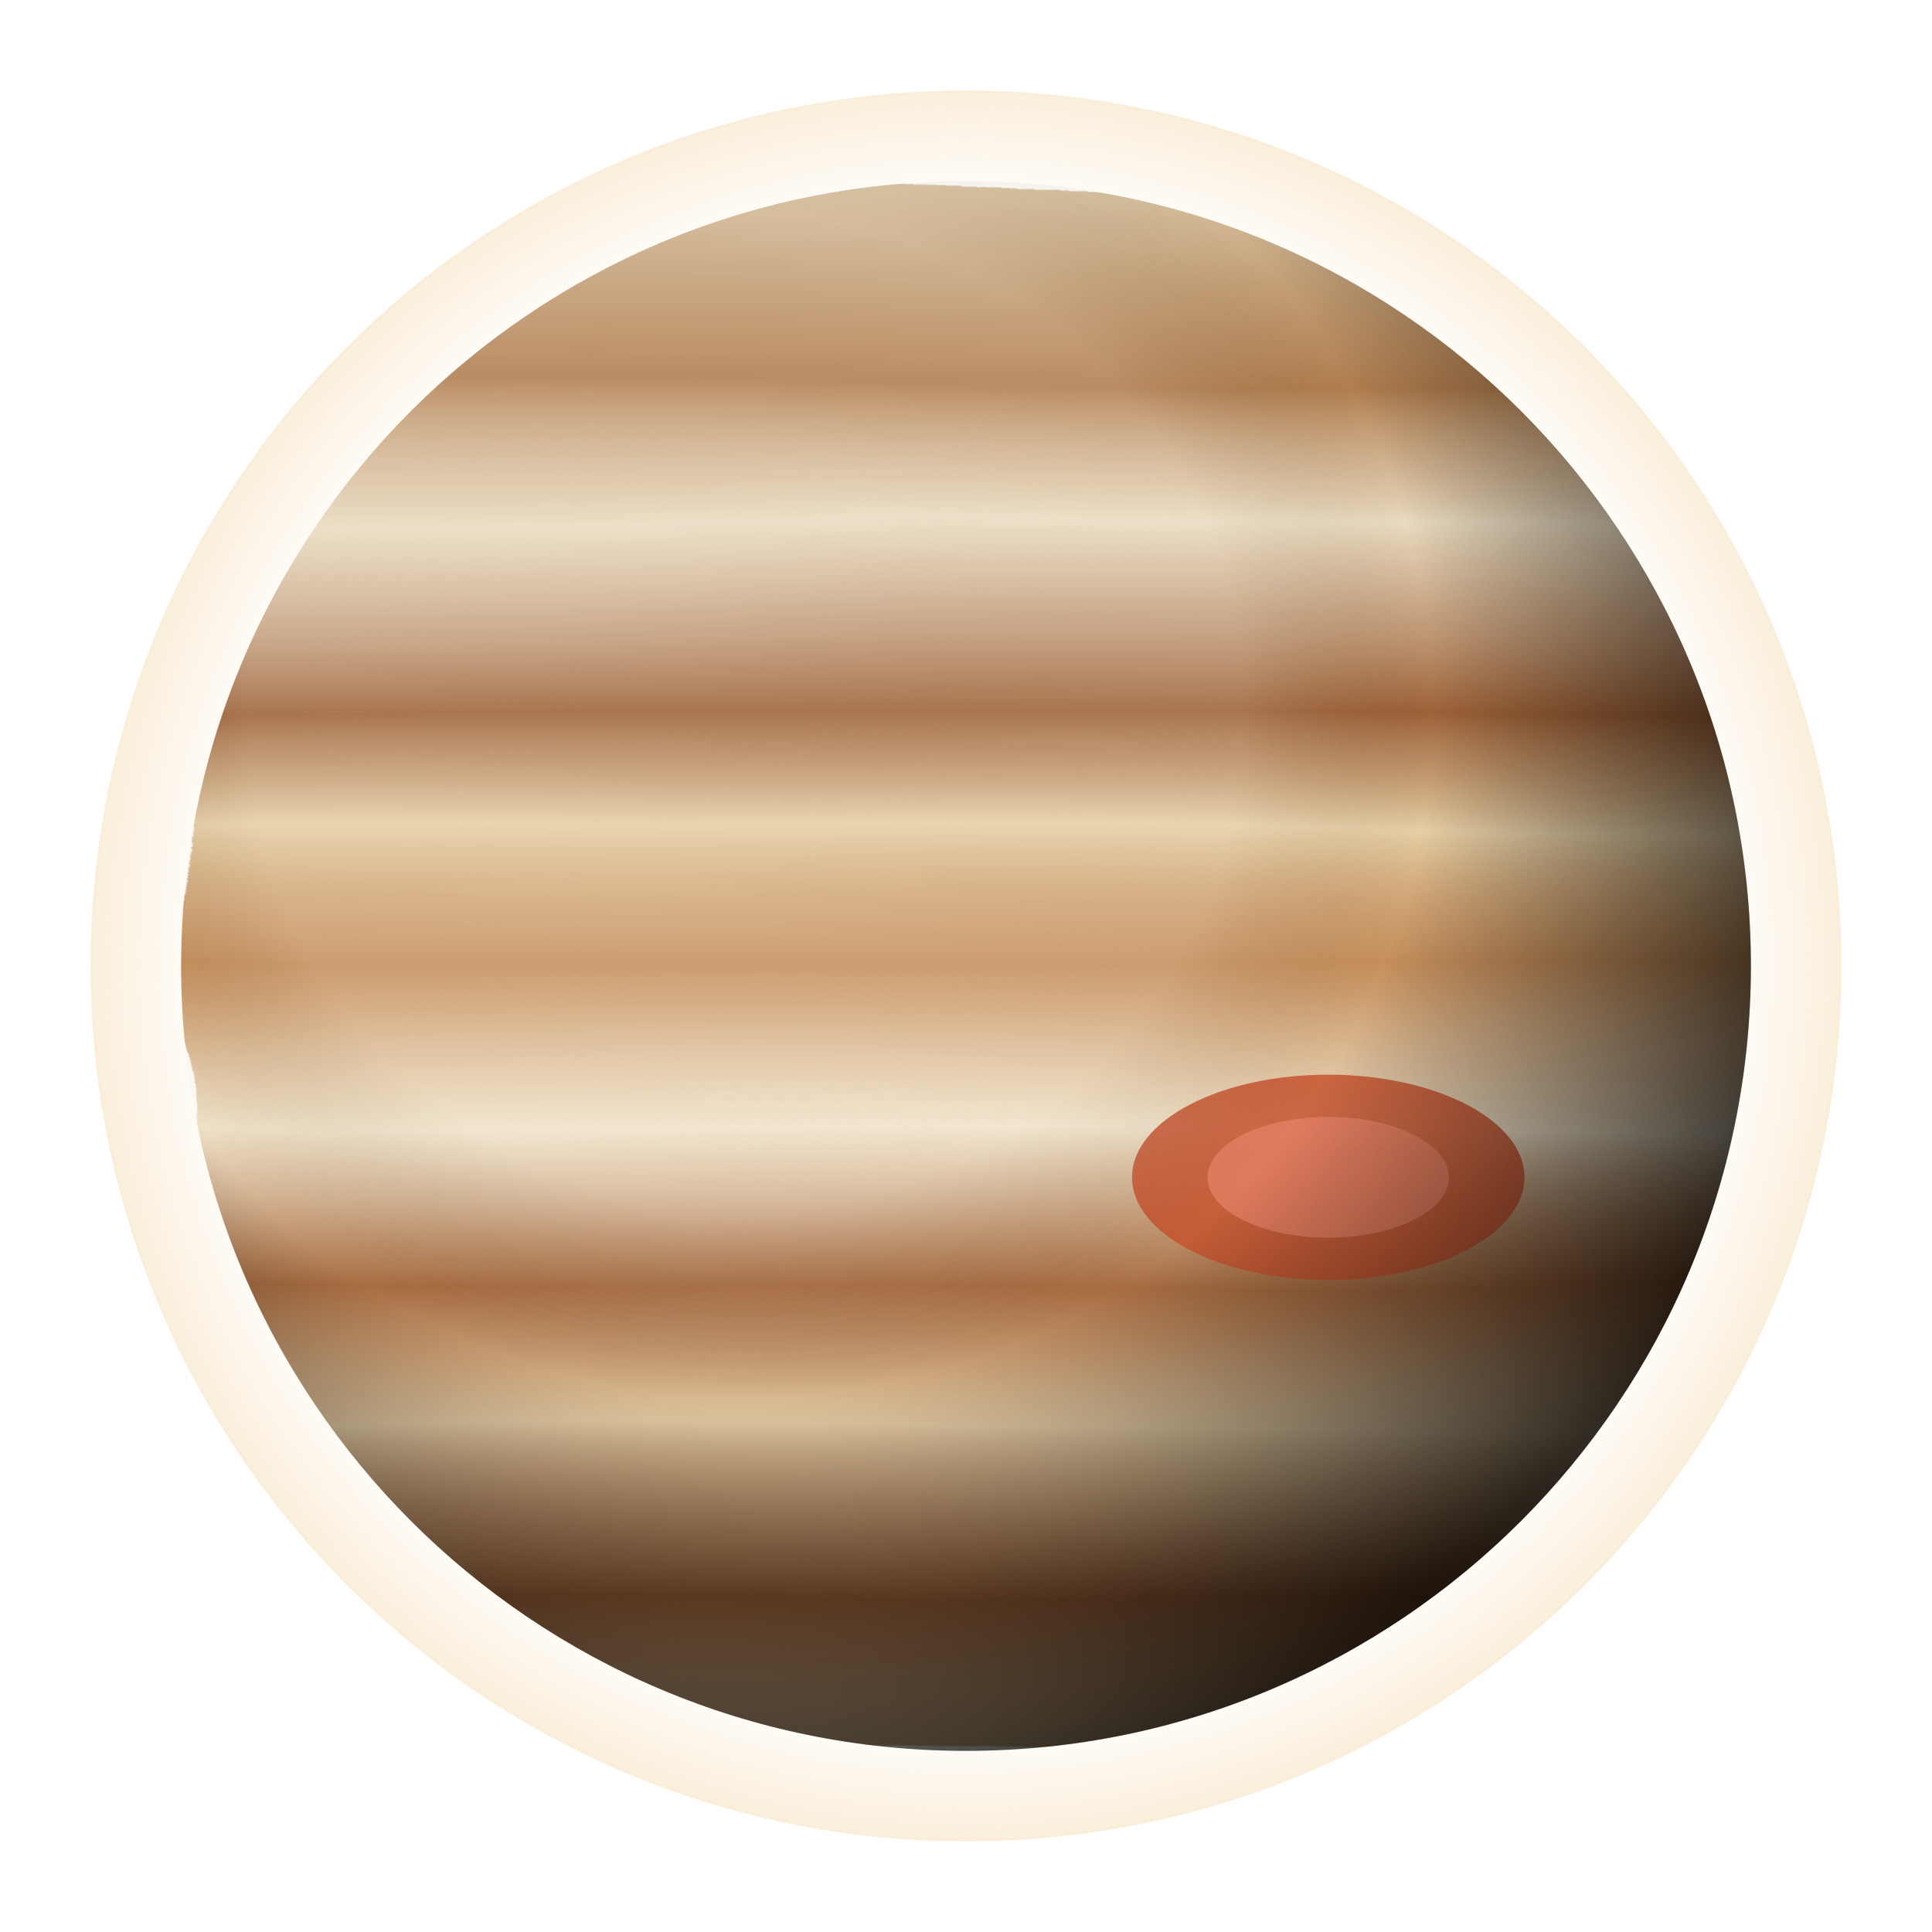
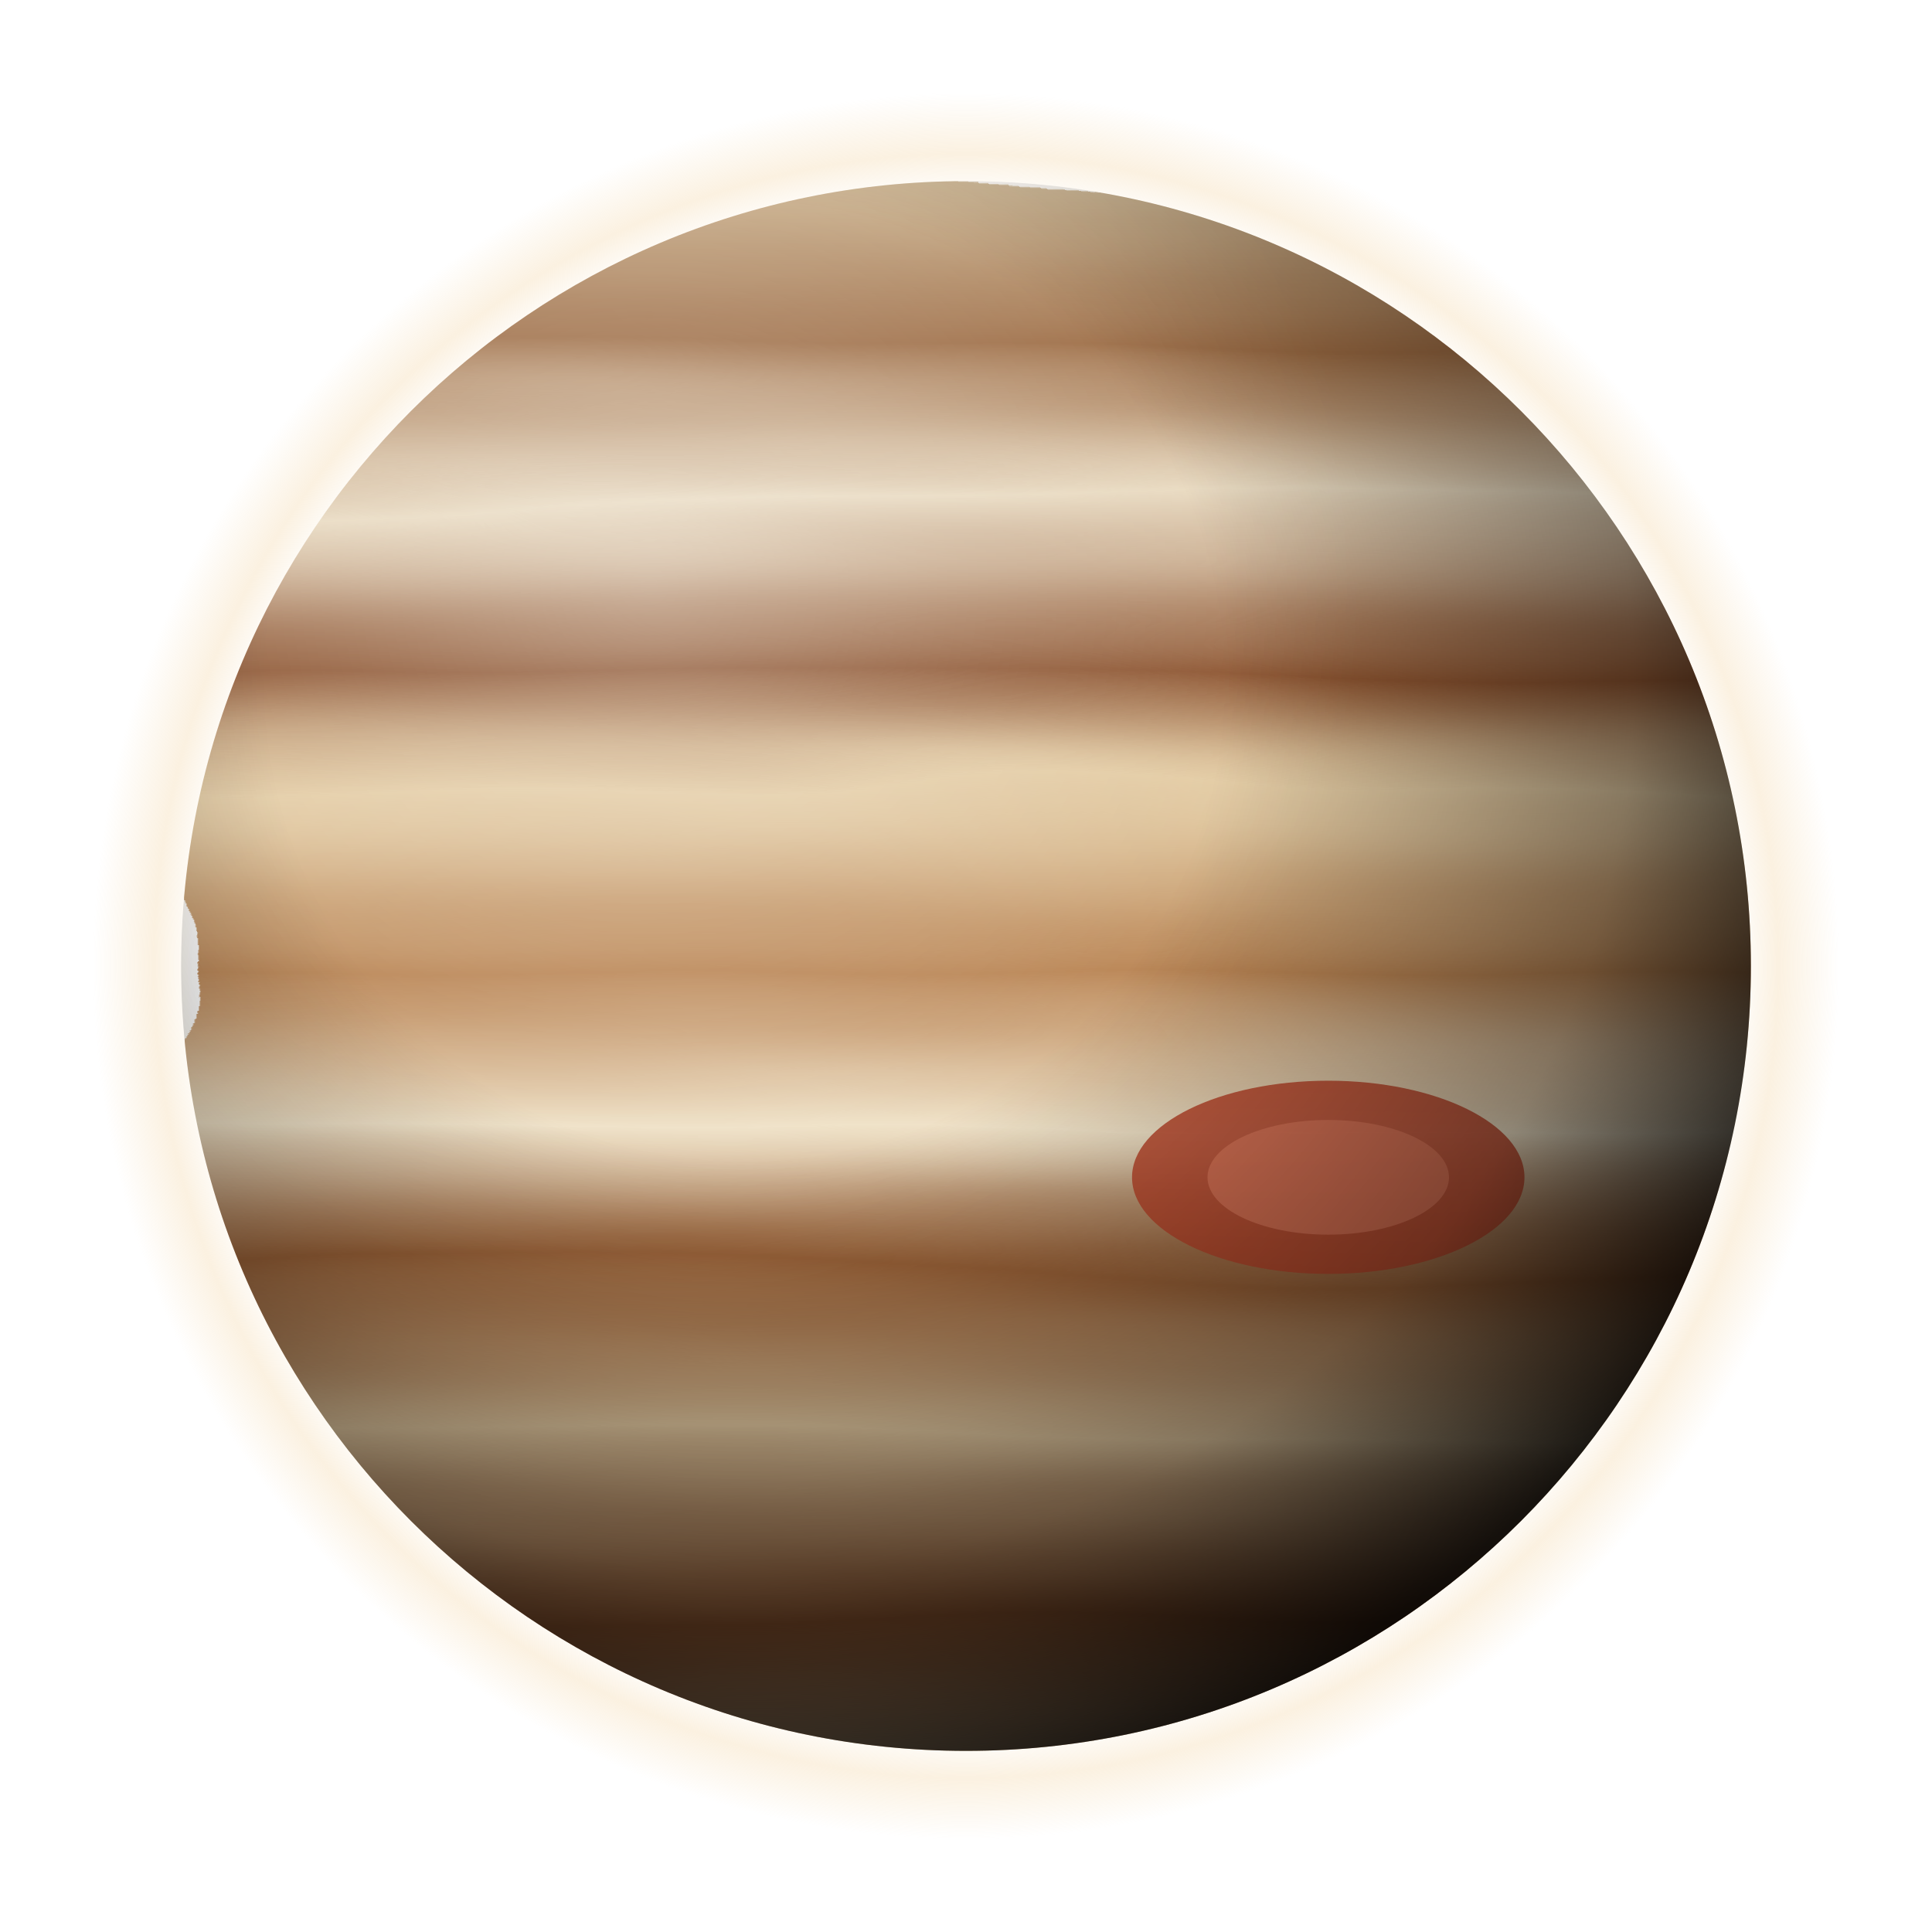
<svg xmlns="http://www.w3.org/2000/svg" viewBox="0 0 64 64" width="64" height="64">
-   <style>@media (prefers-reduced-motion:no-preference){.t{animation:s 34s linear infinite}}@keyframes s{to{transform:translateX(-52px)}}</style>
+   <style>@media (prefers-reduced-motion:no-preference){.t{animation:s 40s linear infinite}}</style>
  <defs>
    <linearGradient id="bands" x1="0" y1="0" x2="0" y2="1">
-       <stop offset="0" stop-color="#d8c3a1" />
-       <stop offset=".14" stop-color="#b07d4e" />
-       <stop offset=".22" stop-color="#eadbc0" />
-       <stop offset=".34" stop-color="#9d6238" />
-       <stop offset=".42" stop-color="#e6cfa6" />
-       <stop offset=".5" stop-color="#c58f5c" />
-       <stop offset=".6" stop-color="#f0e2c8" />
-       <stop offset=".7" stop-color="#a86d42" />
-       <stop offset=".8" stop-color="#e2c9a2" />
-       <stop offset=".9" stop-color="#8f5a34" />
-       <stop offset="1" stop-color="#d1b58f" />
+       <stop offset="0" stop-color="#cfb894" />
+       <stop offset=".12" stop-color="#9c6b43" />
+       <stop offset=".2" stop-color="#e8d9bf" />
+       <stop offset=".32" stop-color="#8d5531" />
+       <stop offset=".4" stop-color="#e3cba3" />
+       <stop offset=".5" stop-color="#b98453" />
+       <stop offset=".6" stop-color="#efe1c6" />
+       <stop offset=".7" stop-color="#9a6238" />
+       <stop offset=".8" stop-color="#dfc59d" />
+       <stop offset=".9" stop-color="#7f4d2b" />
+       <stop offset="1" stop-color="#c9ab86" />
    </linearGradient>
-     <radialGradient id="sh" cx="36%" cy="34%" r="70%">
-       <stop offset=".45" stop-color="#fff" stop-opacity=".12" />
-       <stop offset=".62" stop-color="#000" stop-opacity="0" />
-       <stop offset="1" stop-color="#000" stop-opacity=".78" />
+     <filter id="sw">
+       <feTurbulence type="fractalNoise" baseFrequency=".02 .14" numOctaves="3" seed="5" />
+       <feDisplacementMap in="SourceGraphic" scale="4" xChannelSelector="R" yChannelSelector="G" />
+     </filter>
+     <radialGradient id="lb" cx="36%" cy="32%" r="72%">
+       <stop offset=".42" stop-color="#000" stop-opacity="0" />
+       <stop offset=".78" stop-color="#000" stop-opacity="0.40" />
+       <stop offset="1" stop-color="#000" stop-opacity="0.88" />
    </radialGradient>
    <radialGradient id="at">
-       <stop offset=".86" stop-color="#f0c98a" stop-opacity="0" />
-       <stop offset="1" stop-color="#f0c98a" stop-opacity=".3" />
+       <stop offset="0.88" stop-color="#f0c98a" stop-opacity="0" />
+       <stop offset=".93" stop-color="#f0c98a" stop-opacity="0.26" />
+       <stop offset="1" stop-color="#f0c98a" stop-opacity="0" />
+     </radialGradient>
+     <radialGradient id="hl" cx="30%" cy="26%" r="45%">
+       <stop offset="0" stop-color="#fff" stop-opacity=".28" />
+       <stop offset="1" stop-color="#fff" stop-opacity="0" />
    </radialGradient>
    <clipPath id="k">
      <circle cx="32" cy="32" r="26" />
    </clipPath>
-     <filter id="sw">
-       <feTurbulence type="fractalNoise" baseFrequency=".02 .12" numOctaves="2" seed="5" />
-       <feDisplacementMap in="SourceGraphic" scale="3" xChannelSelector="R" yChannelSelector="G" />
-     </filter>
+     <style>@keyframes s{to{transform:translateX(-52px)}}</style>
  </defs>
  <circle cx="32" cy="32" r="29" fill="url(#at)" />
  <g clip-path="url(#k)">
    <g class="t">
      <rect x="6" y="6" width="104" height="52" fill="url(#bands)" filter="url(#sw)" />
-       <ellipse cx="44" cy="39" rx="6.5" ry="3.4" fill="#c6532f" opacity=".85" />
-       <ellipse cx="44" cy="39" rx="4" ry="2" fill="#e8846a" opacity=".7" />
-       <ellipse cx="96" cy="39" rx="6.5" ry="3.4" fill="#c6532f" opacity=".85" />
+       <ellipse cx="44" cy="39" rx="6.5" ry="3.2" fill="#b8452a" opacity=".85" />
+       <ellipse cx="44" cy="39" rx="4" ry="1.9" fill="#e07a5c" opacity=".7" />
+       <ellipse cx="96" cy="39" rx="6.5" ry="3.2" fill="#b8452a" opacity=".85" />
    </g>
-     <circle cx="32" cy="32" r="26" fill="url(#sh)" />
+     <circle cx="32" cy="32" r="26" fill="url(#hl)" />
+     <circle cx="32" cy="32" r="26" fill="url(#lb)" />
  </g>
</svg>
